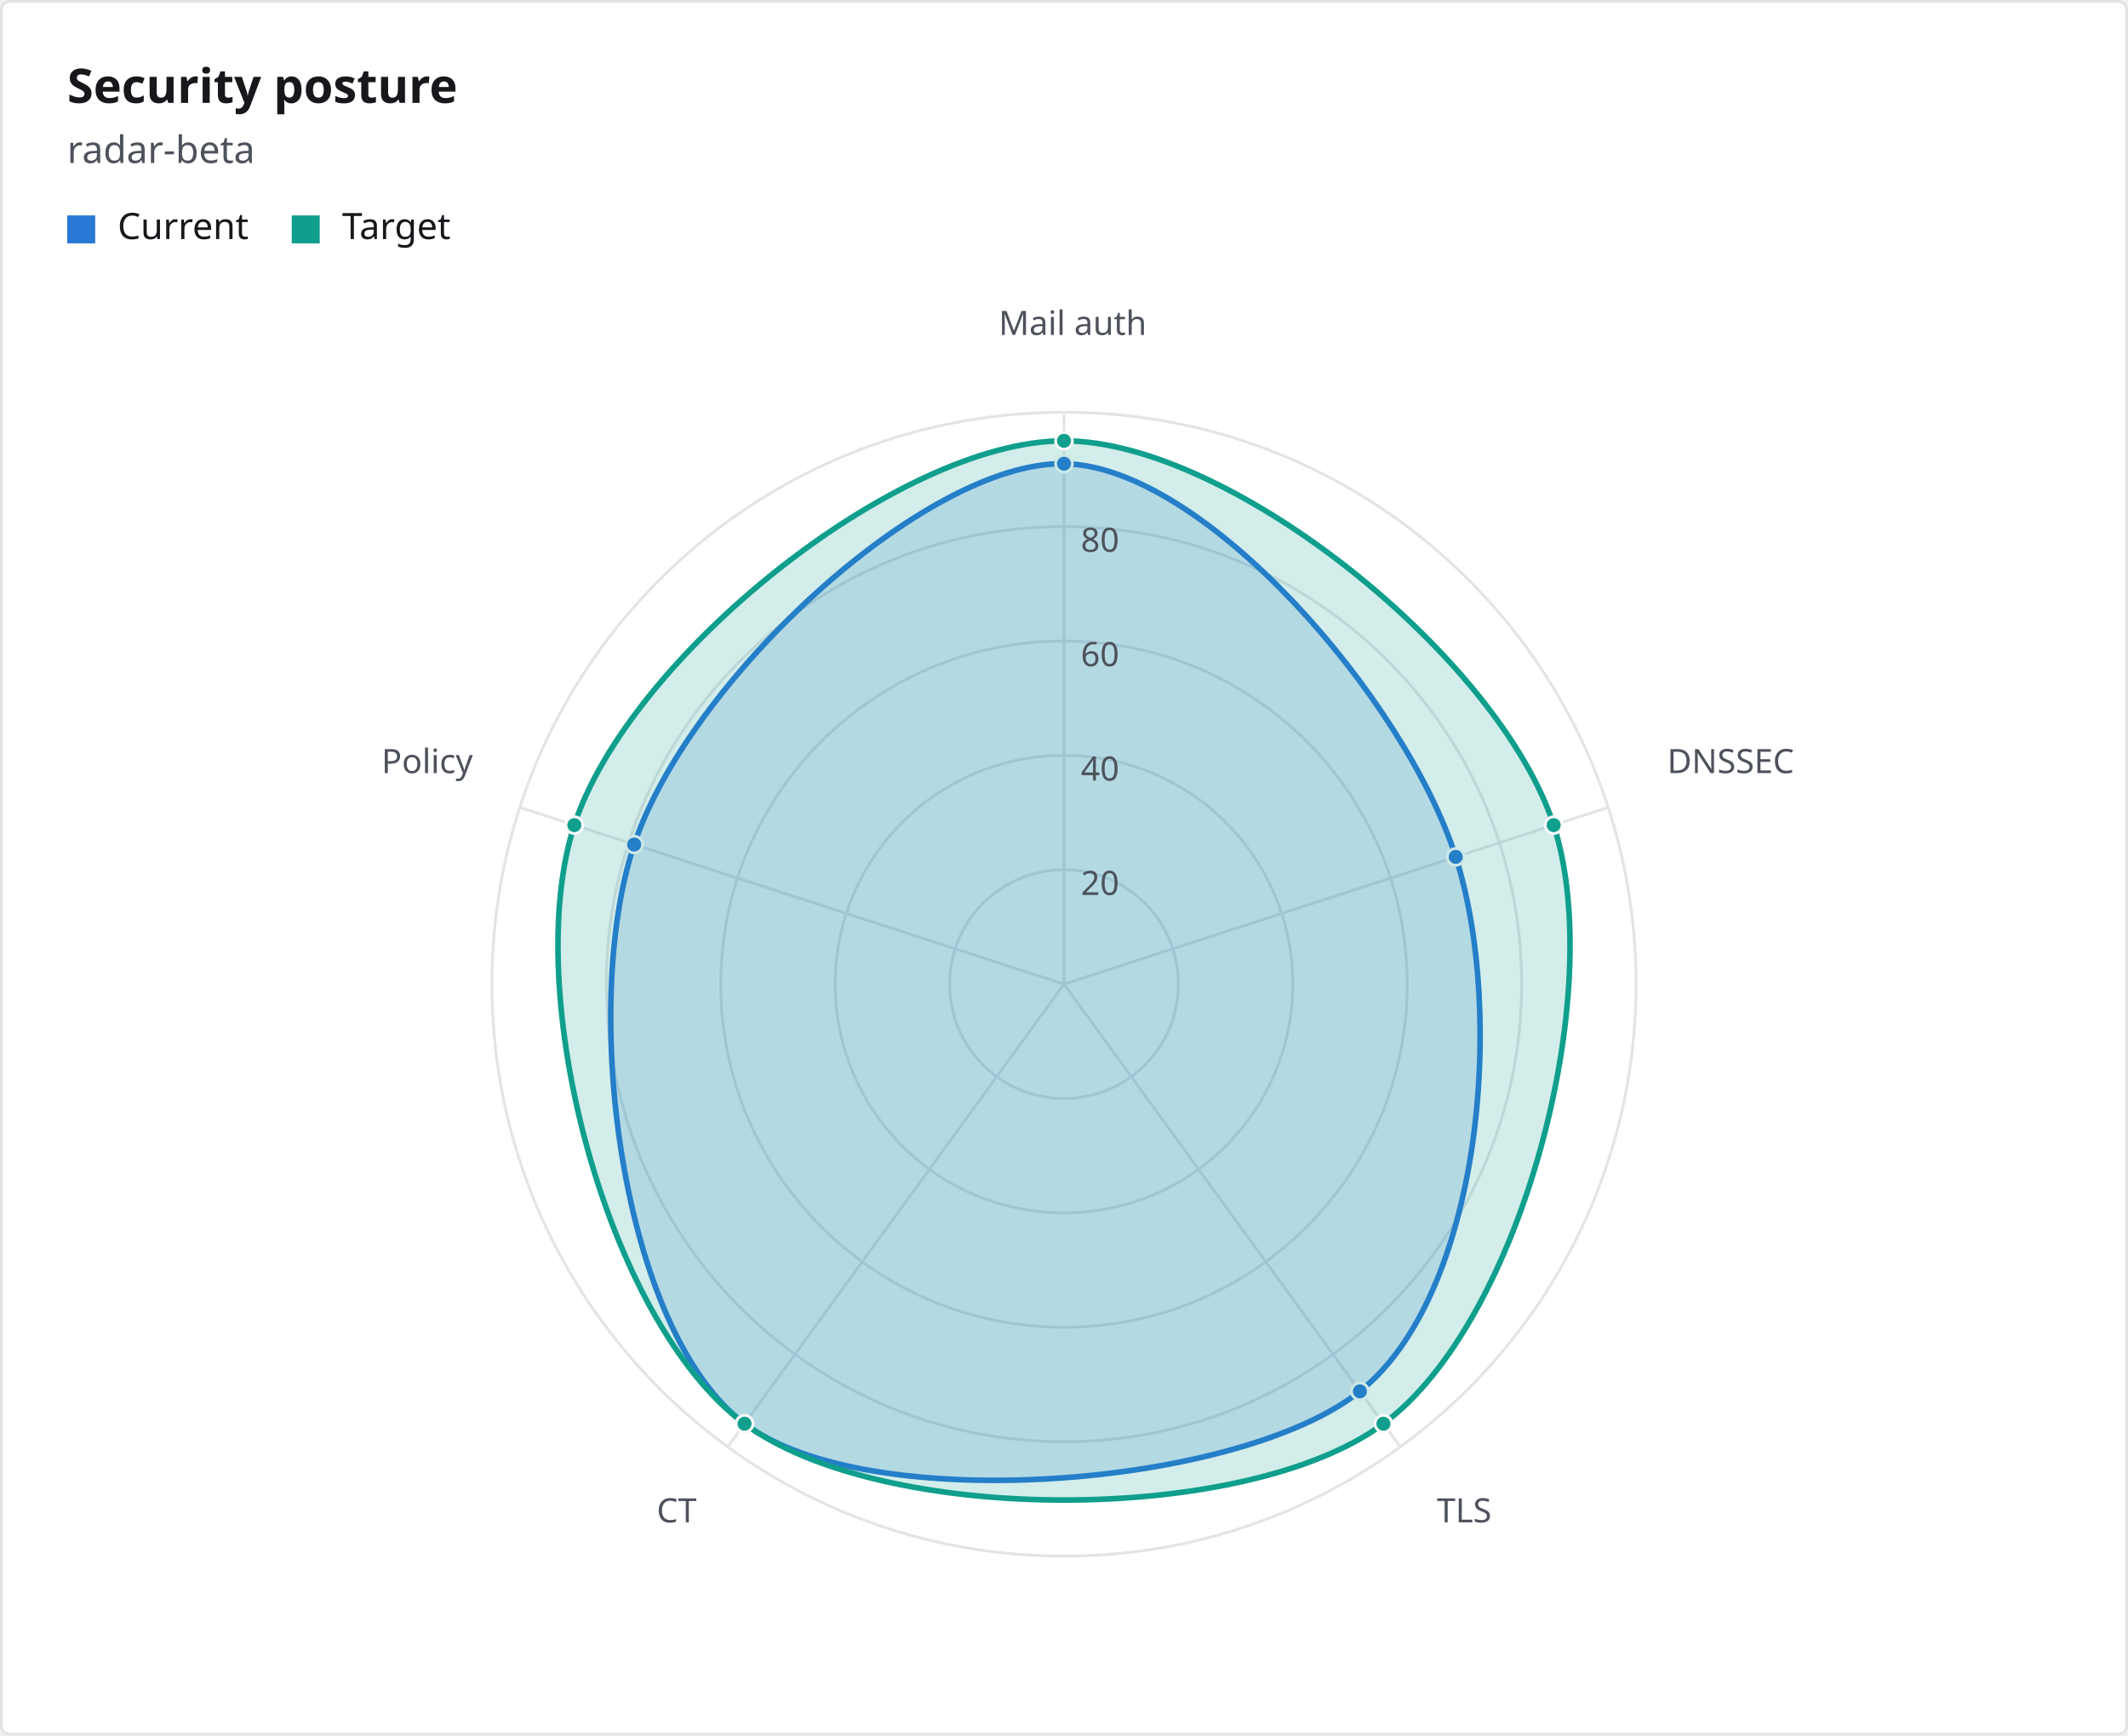
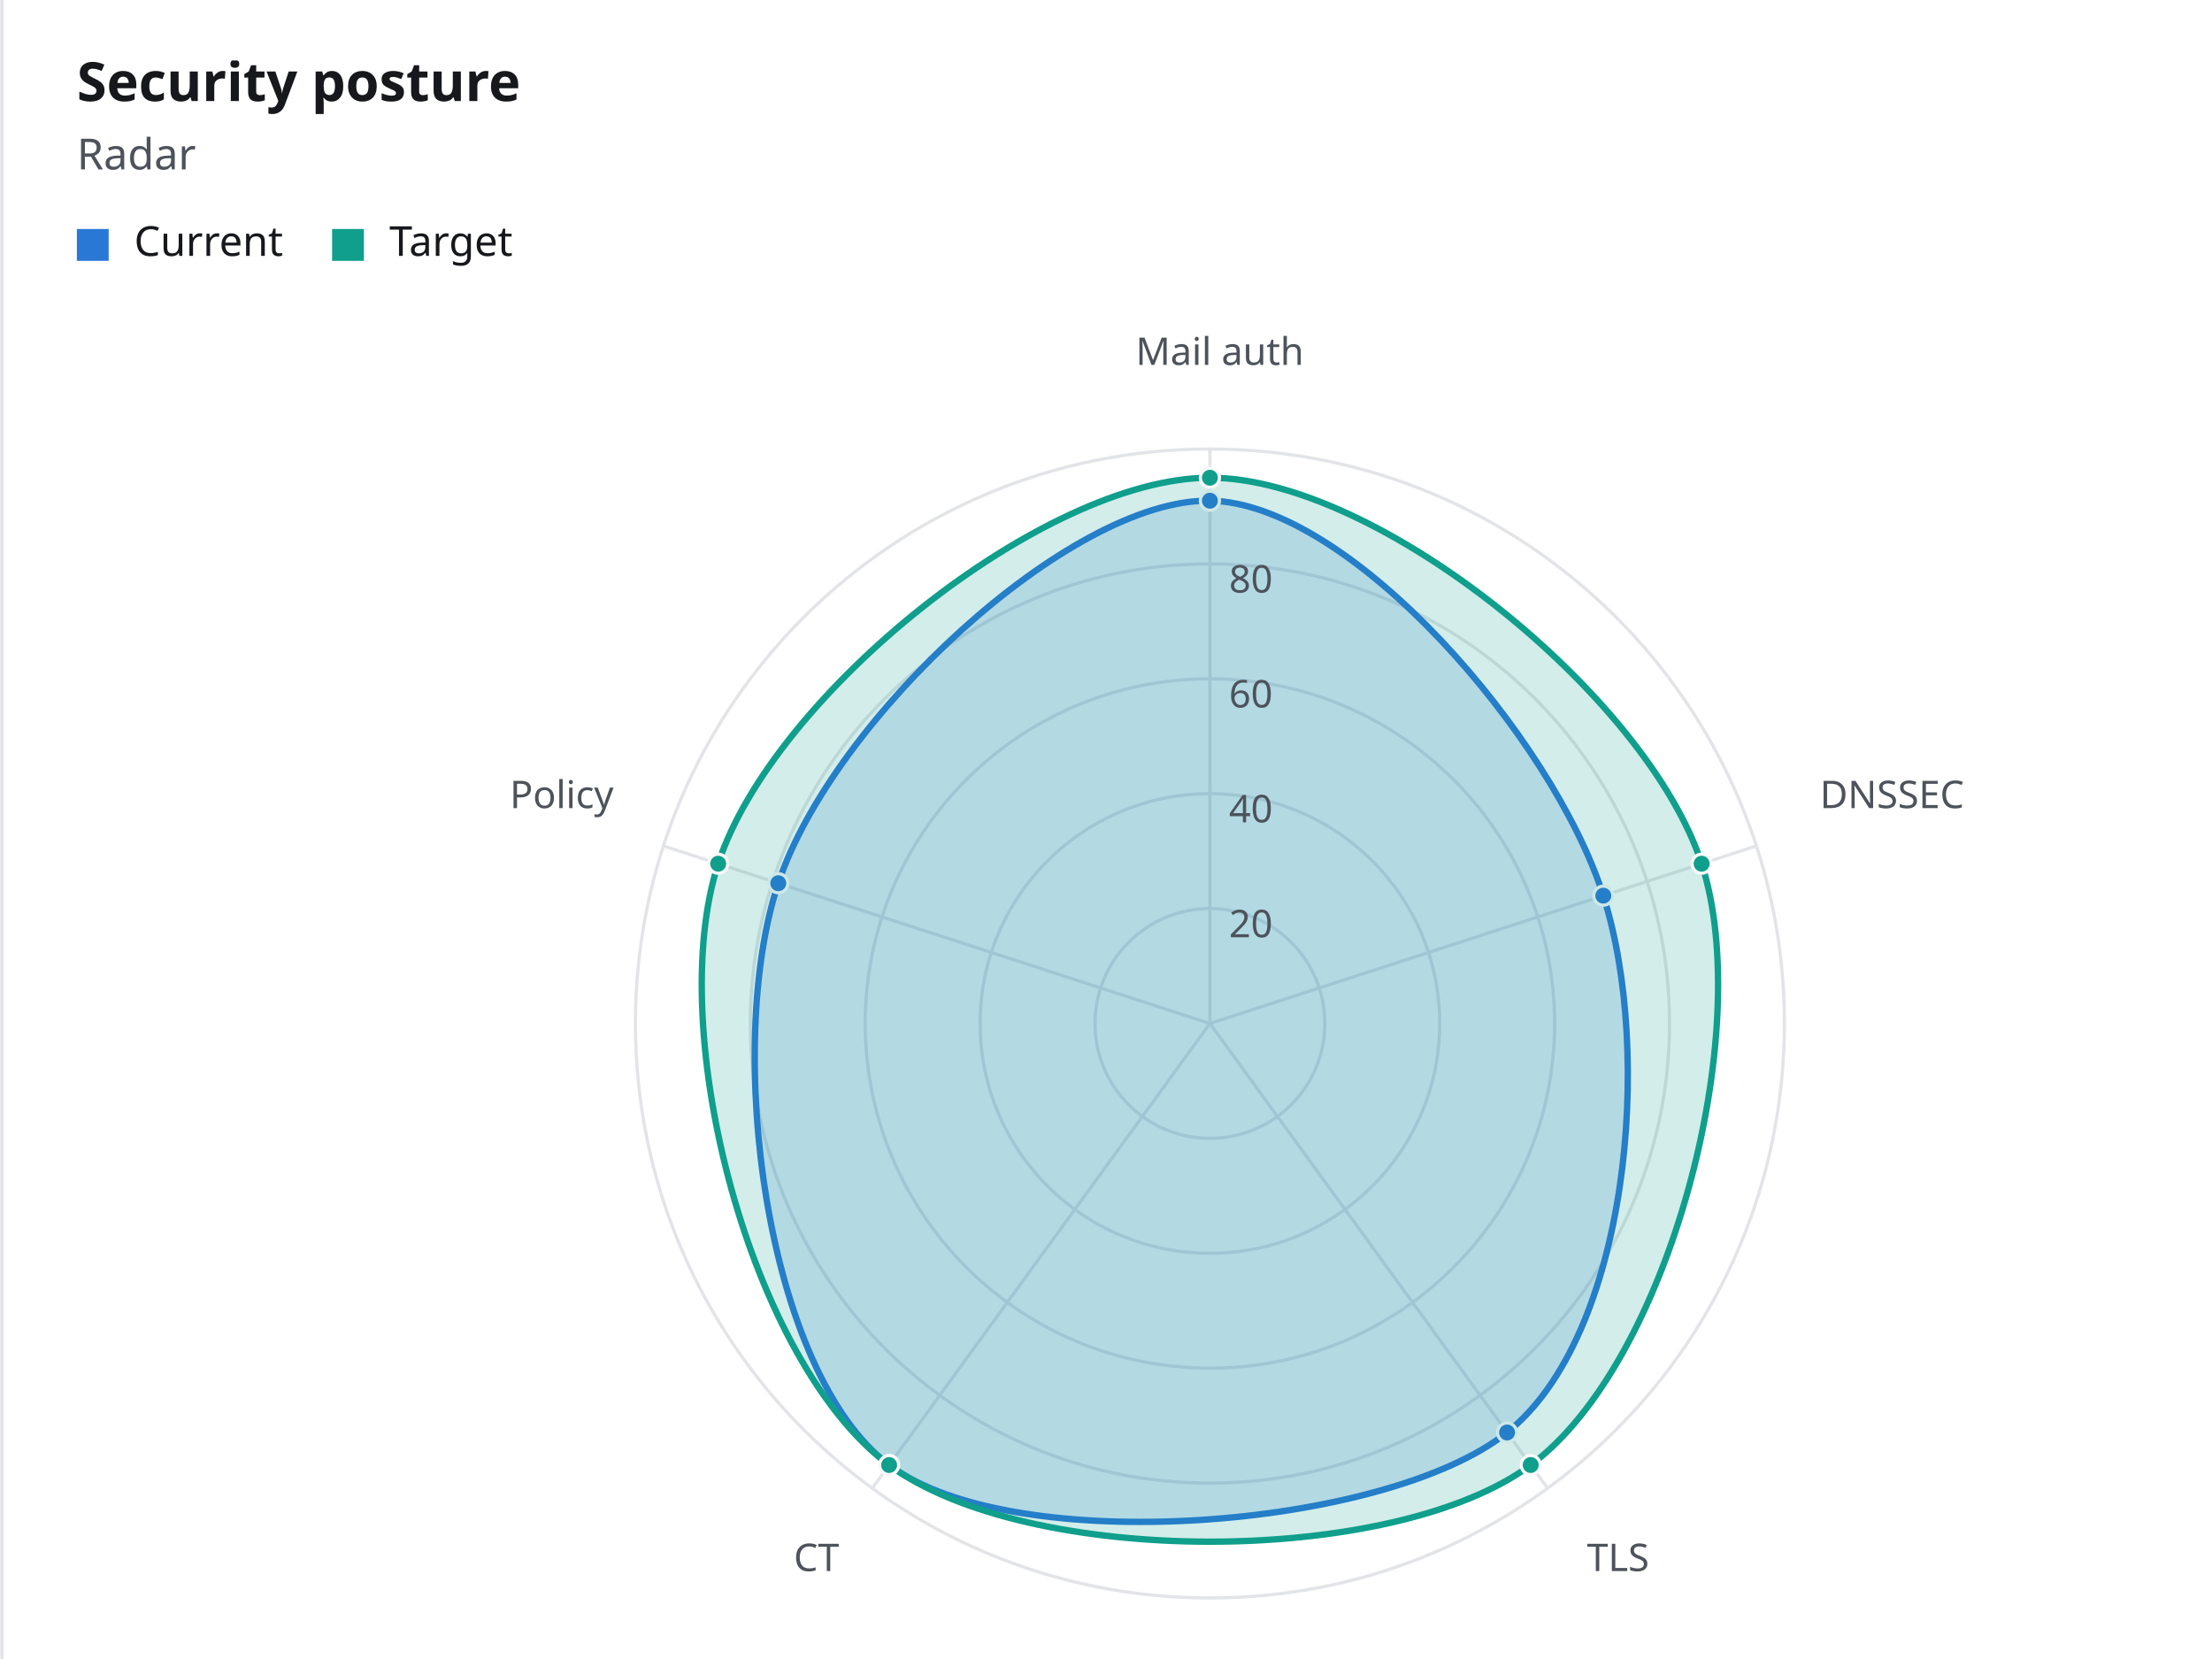
- <svg xmlns="http://www.w3.org/2000/svg" width="760" height="620" viewBox="0 0 760 620" stroke-linecap="round" stroke-linejoin="round" role="img" aria-label="Security posture" aria-labelledby="cfx-mm-radar-l-title" aria-describedby="cfx-mm-radar-l-description">
+ <svg xmlns="http://www.w3.org/2000/svg" width="695" height="521" viewBox="0 5 694.7 521" stroke-linecap="round" stroke-linejoin="round" role="img" aria-label="Security posture" aria-labelledby="cfx-mm-radar-l-title" aria-describedby="cfx-mm-radar-l-description">
  <defs>
    <clipPath id="cfx-mm-radar-l-clip-1" clipPathUnits="userSpaceOnUse">
-       <rect x="24" y="24" width="712" height="572" />
+       <rect x="24" y="24" width="712" height="522" />
    </clipPath>
    <clipPath id="cfx-mm-radar-l-clip-5" clipPathUnits="userSpaceOnUse">
      <rect x="24" y="75.65" width="712" height="19.5" />
    </clipPath>
    <clipPath id="cfx-mm-radar-l-clip-7" clipPathUnits="userSpaceOnUse">
      <rect x="24" y="76.95" width="10" height="10" />
    </clipPath>
    <clipPath id="cfx-mm-radar-l-clip-13" clipPathUnits="userSpaceOnUse">
      <rect x="104.187" y="76.95" width="10" height="10" />
    </clipPath>
    <clipPath id="cfx-mm-radar-l-clip-20" clipPathUnits="userSpaceOnUse">
-       <rect x="24" y="107.15" width="712" height="488.85" />
+       <rect x="24" y="107.15" width="712" height="438.85" />
    </clipPath>
  </defs>
-   <rect x="0.5" y="0.5" width="759" height="619" rx="3" data-cfx-role="frame-card" fill="#FFFFFF" stroke="#E2E4E7" stroke-width="1" />
+   <rect x="0.5" y="0.5" width="759" height="569" rx="3" data-cfx-role="frame-card" fill="#FFFFFF" stroke="#E2E4E7" stroke-width="1" />
  <g clip-path="url(#cfx-mm-radar-l-clip-1)">
    <g data-cfx-role="frame-heading">
      <text x="24" y="36.75" font-family="Calibri, Carlito, Segoe UI, system-ui, sans-serif" font-size="17" font-weight="700" font-style="normal" fill="#16181C" xml:space="preserve" style="white-space:pre;font-language-override:normal;font-palette:normal">Security posture</text>
    </g>
    <g data-cfx-role="frame-heading">
-       <text x="24" y="58.225" font-family="Calibri, Carlito, Segoe UI, system-ui, sans-serif" font-size="13.5" font-weight="400" font-style="normal" fill="#4D525B" xml:space="preserve" style="white-space:pre;font-language-override:normal;font-palette:normal">radar-beta</text>
+       <text x="24" y="58.225" font-family="Calibri, Carlito, Segoe UI, system-ui, sans-serif" font-size="13.5" font-weight="400" font-style="normal" fill="#4D525B" xml:space="preserve" style="white-space:pre;font-language-override:normal;font-palette:normal">Radar</text>
    </g>
  </g>
  <g clip-path="url(#cfx-mm-radar-l-clip-5)">
    <g id="cfx-mm-radar-l-node-6" data-cfx-source-id="legend-series-0" data-cfx-role="legend-entry" aria-label="Current" data-cfx-series-key="Current" data-cfx-state="None">
      <g clip-path="url(#cfx-mm-radar-l-clip-7)">
        <rect x="24" y="76.95" width="10" height="10" rx="0" data-cfx-role="legend-swatch" fill="#2A78D6" stroke="none" stroke-width="1" />
      </g>
      <g data-cfx-role="legend-label">
        <text x="42" y="85.4" font-family="Calibri, Carlito, Segoe UI, system-ui, sans-serif" font-size="13" font-weight="400" font-style="normal" fill="#16181C" xml:space="preserve" style="white-space:pre;font-language-override:normal;font-palette:normal">Current</text>
      </g>
    </g>
    <g id="cfx-mm-radar-l-node-12" data-cfx-source-id="legend-series-1" data-cfx-role="legend-entry" aria-label="Target" data-cfx-series-key="Target" data-cfx-state="None">
      <g clip-path="url(#cfx-mm-radar-l-clip-13)">
        <rect x="104.187" y="76.95" width="10" height="10" rx="0" data-cfx-role="legend-swatch" fill="#0F9F8C" stroke="none" stroke-width="1" />
      </g>
      <g data-cfx-role="legend-label">
        <text x="122.187" y="85.4" font-family="Calibri, Carlito, Segoe UI, system-ui, sans-serif" font-size="13" font-weight="400" font-style="normal" fill="#16181C" xml:space="preserve" style="white-space:pre;font-language-override:normal;font-palette:normal">Target</text>
      </g>
    </g>
  </g>
  <g data-cfx-role="coordinate-system" data-cfx-coordinate-system="polar">
    <g clip-path="url(#cfx-mm-radar-l-clip-20)">
-       <ellipse cx="380" cy="351.575" rx="40.862" ry="40.862" data-cfx-role="radar-ring" fill="none" stroke="#E2E4E7" stroke-width="1" />
-       <ellipse cx="380" cy="351.575" rx="81.724" ry="81.724" data-cfx-role="radar-ring" fill="none" stroke="#E2E4E7" stroke-width="1" />
-       <ellipse cx="380" cy="351.575" rx="122.586" ry="122.586" data-cfx-role="radar-ring" fill="none" stroke="#E2E4E7" stroke-width="1" />
-       <ellipse cx="380" cy="351.575" rx="163.448" ry="163.448" data-cfx-role="radar-ring" fill="none" stroke="#E2E4E7" stroke-width="1" />
-       <ellipse cx="380" cy="351.575" rx="204.31" ry="204.31" data-cfx-role="radar-ring" fill="none" stroke="#E2E4E7" stroke-width="1" />
-       <line x1="380" y1="351.575" x2="380" y2="147.265" data-cfx-role="radar-spoke" fill="none" stroke="#E2E4E7" stroke-width="1" />
-       <line x1="380" y1="351.575" x2="574.31" y2="288.44" data-cfx-role="radar-spoke" fill="none" stroke="#E2E4E7" stroke-width="1" />
-       <line x1="380" y1="351.575" x2="500.09" y2="516.865" data-cfx-role="radar-spoke" fill="none" stroke="#E2E4E7" stroke-width="1" />
-       <line x1="380" y1="351.575" x2="259.91" y2="516.865" data-cfx-role="radar-spoke" fill="none" stroke="#E2E4E7" stroke-width="1" />
-       <line x1="380" y1="351.575" x2="185.69" y2="288.44" data-cfx-role="radar-spoke" fill="none" stroke="#E2E4E7" stroke-width="1" />
+       <ellipse cx="380" cy="326.575" rx="36.1" ry="36.1" data-cfx-role="radar-ring" fill="none" stroke="#E2E4E7" stroke-width="1" />
+       <ellipse cx="380" cy="326.575" rx="72.2" ry="72.2" data-cfx-role="radar-ring" fill="none" stroke="#E2E4E7" stroke-width="1" />
+       <ellipse cx="380" cy="326.575" rx="108.3" ry="108.3" data-cfx-role="radar-ring" fill="none" stroke="#E2E4E7" stroke-width="1" />
+       <ellipse cx="380" cy="326.575" rx="144.4" ry="144.4" data-cfx-role="radar-ring" fill="none" stroke="#E2E4E7" stroke-width="1" />
+       <ellipse cx="380" cy="326.575" rx="180.5" ry="180.5" data-cfx-role="radar-ring" fill="none" stroke="#E2E4E7" stroke-width="1" />
+       <line x1="380" y1="326.575" x2="380" y2="146.075" data-cfx-role="radar-spoke" fill="none" stroke="#E2E4E7" stroke-width="1" />
+       <line x1="380" y1="326.575" x2="551.666" y2="270.797" data-cfx-role="radar-spoke" fill="none" stroke="#E2E4E7" stroke-width="1" />
+       <line x1="380" y1="326.575" x2="486.095" y2="472.603" data-cfx-role="radar-spoke" fill="none" stroke="#E2E4E7" stroke-width="1" />
+       <line x1="380" y1="326.575" x2="273.905" y2="472.603" data-cfx-role="radar-spoke" fill="none" stroke="#E2E4E7" stroke-width="1" />
+       <line x1="380" y1="326.575" x2="208.334" y2="270.797" data-cfx-role="radar-spoke" fill="none" stroke="#E2E4E7" stroke-width="1" />
      <g id="cfx-mm-radar-l-node-31" data-cfx-source-id="series-0" data-cfx-role="radar-series" data-cfx-form="area" data-cfx-label="Current" data-cfx-missing-policy="zero" data-cfx-series="0" data-cfx-series-key="Current">
-         <path d="M 380 165.653 C 429.879 166.405 501.938 249.784 519.903 306.118 C 537.869 362.452 528.857 462.608 485.679 497.03 C 442.501 531.452 309.976 541.807 265.914 508.6 C 221.853 475.394 207.101 359.999 226.495 301.698 C 245.89 243.397 330.121 164.902 380 165.653 Z" data-cfx-role="radar-area" fill="rgba(42,120,214,0.18)" stroke="none" stroke-width="1" fill-rule="evenodd" />
-         <path d="M 380 165.653 C 429.879 166.405 501.938 249.784 519.903 306.118 C 537.869 362.452 528.857 462.608 485.679 497.03 C 442.501 531.452 309.976 541.807 265.914 508.6 C 221.853 475.394 207.101 359.999 226.495 301.698 C 245.89 243.397 330.121 164.902 380 165.653 Z" data-cfx-role="radar-outline" fill="none" stroke="#2A78D6" stroke-width="2" />
+         <path d="M 380 162.32 C 424.067 162.984 487.727 236.646 503.599 286.415 C 519.471 336.184 511.51 424.669 473.364 455.079 C 435.218 485.49 318.136 494.638 279.21 465.301 C 240.283 435.965 227.25 334.018 244.384 282.511 C 261.518 231.004 335.933 161.656 380 162.32 Z" data-cfx-role="radar-area" fill="rgba(42,120,214,0.18)" stroke="none" stroke-width="1" fill-rule="evenodd" />
+         <path d="M 380 162.32 C 424.067 162.984 487.727 236.646 503.599 286.415 C 519.471 336.184 511.51 424.669 473.364 455.079 C 435.218 485.49 318.136 494.638 279.21 465.301 C 240.283 435.965 227.25 334.018 244.384 282.511 C 261.518 231.004 335.933 161.656 380 162.32 Z" data-cfx-role="radar-outline" fill="none" stroke="#2A78D6" stroke-width="2" />
        <g id="cfx-mm-radar-l-node-34" data-cfx-source-id="series-0-point-0" data-cfx-role="radar-point-source" aria-label="Current, Mail auth: 91" data-cfx-angle="-1.5707963267948966" data-cfx-category="1" data-cfx-full-label="91" data-cfx-label="Current, Mail auth: 91" data-cfx-missing="false" data-cfx-point="0" data-cfx-series="0" data-cfx-value="91">
-           <ellipse cx="380" cy="165.653" rx="3" ry="3" data-cfx-role="radar-point" fill="#2A78D6" stroke="#F8F9FA" stroke-width="1" />
+           <ellipse cx="380" cy="162.32" rx="3" ry="3" data-cfx-role="radar-point" fill="#2A78D6" stroke="#F8F9FA" stroke-width="1" />
        </g>
        <g id="cfx-mm-radar-l-node-37" data-cfx-source-id="series-0-point-1" data-cfx-role="radar-point-source" aria-label="Current, DNSSEC: 72" data-cfx-angle="-0.3141592653589793" data-cfx-category="2" data-cfx-full-label="72" data-cfx-label="Current, DNSSEC: 72" data-cfx-missing="false" data-cfx-point="1" data-cfx-series="0" data-cfx-value="72">
-           <ellipse cx="519.903" cy="306.118" rx="3" ry="3" data-cfx-role="radar-point" fill="#2A78D6" stroke="#F8F9FA" stroke-width="1" />
+           <ellipse cx="503.599" cy="286.415" rx="3" ry="3" data-cfx-role="radar-point" fill="#2A78D6" stroke="#F8F9FA" stroke-width="1" />
        </g>
        <g id="cfx-mm-radar-l-node-40" data-cfx-source-id="series-0-point-2" data-cfx-role="radar-point-source" aria-label="Current, TLS: 88" data-cfx-angle="0.9424777960769379" data-cfx-category="3" data-cfx-full-label="88" data-cfx-label="Current, TLS: 88" data-cfx-missing="false" data-cfx-point="2" data-cfx-series="0" data-cfx-value="88">
-           <ellipse cx="485.679" cy="497.03" rx="3" ry="3" data-cfx-role="radar-point" fill="#2A78D6" stroke="#F8F9FA" stroke-width="1" />
+           <ellipse cx="473.364" cy="455.079" rx="3" ry="3" data-cfx-role="radar-point" fill="#2A78D6" stroke="#F8F9FA" stroke-width="1" />
        </g>
        <g id="cfx-mm-radar-l-node-43" data-cfx-source-id="series-0-point-3" data-cfx-role="radar-point-source" aria-label="Current, CT: 95" data-cfx-angle="2.199114857512855" data-cfx-category="4" data-cfx-full-label="95" data-cfx-label="Current, CT: 95" data-cfx-missing="false" data-cfx-point="3" data-cfx-series="0" data-cfx-value="95">
-           <ellipse cx="265.914" cy="508.6" rx="3" ry="3" data-cfx-role="radar-point" fill="#2A78D6" stroke="#F8F9FA" stroke-width="1" />
+           <ellipse cx="279.21" cy="465.301" rx="3" ry="3" data-cfx-role="radar-point" fill="#2A78D6" stroke="#F8F9FA" stroke-width="1" />
        </g>
        <g id="cfx-mm-radar-l-node-46" data-cfx-source-id="series-0-point-4" data-cfx-role="radar-point-source" aria-label="Current, Policy: 79" data-cfx-angle="3.4557519189487724" data-cfx-category="5" data-cfx-full-label="79" data-cfx-label="Current, Policy: 79" data-cfx-missing="false" data-cfx-point="4" data-cfx-series="0" data-cfx-value="79">
-           <ellipse cx="226.495" cy="301.698" rx="3" ry="3" data-cfx-role="radar-point" fill="#2A78D6" stroke="#F8F9FA" stroke-width="1" />
+           <ellipse cx="244.384" cy="282.511" rx="3" ry="3" data-cfx-role="radar-point" fill="#2A78D6" stroke="#F8F9FA" stroke-width="1" />
        </g>
      </g>
      <g id="cfx-mm-radar-l-node-50" data-cfx-source-id="series-1" data-cfx-role="radar-series" data-cfx-form="area" data-cfx-label="Target" data-cfx-missing-policy="zero" data-cfx-series="1" data-cfx-series-key="Target">
-         <path d="M 380 157.481 C 439.459 157.481 535.484 235.063 554.879 294.753 C 574.273 354.444 543.21 472.246 494.086 508.6 C 444.962 544.954 315.038 544.954 265.914 508.6 C 216.79 472.246 185.727 354.444 205.121 294.753 C 224.516 235.063 320.541 157.481 380 157.481 Z" data-cfx-role="radar-area" fill="rgba(15,159,140,0.18)" stroke="none" stroke-width="1" fill-rule="evenodd" />
-         <path d="M 380 157.481 C 439.459 157.481 535.484 235.063 554.879 294.753 C 574.273 354.444 543.21 472.246 494.086 508.6 C 444.962 544.954 315.038 544.954 265.914 508.6 C 216.79 472.246 185.727 354.444 205.121 294.753 C 224.516 235.063 320.541 157.481 380 157.481 Z" data-cfx-role="radar-outline" fill="none" stroke="#0F9F8C" stroke-width="2" />
+         <path d="M 380 155.1 C 432.53 155.1 517.365 223.641 534.499 276.375 C 551.634 329.109 524.19 433.184 480.79 465.301 C 437.391 497.419 322.609 497.419 279.21 465.301 C 235.81 433.184 208.366 329.109 225.501 276.375 C 242.635 223.641 327.47 155.1 380 155.1 Z" data-cfx-role="radar-area" fill="rgba(15,159,140,0.18)" stroke="none" stroke-width="1" fill-rule="evenodd" />
+         <path d="M 380 155.1 C 432.53 155.1 517.365 223.641 534.499 276.375 C 551.634 329.109 524.19 433.184 480.79 465.301 C 437.391 497.419 322.609 497.419 279.21 465.301 C 235.81 433.184 208.366 329.109 225.501 276.375 C 242.635 223.641 327.47 155.1 380 155.1 Z" data-cfx-role="radar-outline" fill="none" stroke="#0F9F8C" stroke-width="2" />
        <g id="cfx-mm-radar-l-node-53" data-cfx-source-id="series-1-point-0" data-cfx-role="radar-point-source" aria-label="Target, Mail auth: 95" data-cfx-angle="-1.5707963267948966" data-cfx-category="1" data-cfx-full-label="95" data-cfx-label="Target, Mail auth: 95" data-cfx-missing="false" data-cfx-point="0" data-cfx-series="1" data-cfx-value="95">
-           <ellipse cx="380" cy="157.481" rx="3" ry="3" data-cfx-role="radar-point" fill="#0F9F8C" stroke="#F8F9FA" stroke-width="1" />
+           <ellipse cx="380" cy="155.1" rx="3" ry="3" data-cfx-role="radar-point" fill="#0F9F8C" stroke="#F8F9FA" stroke-width="1" />
        </g>
        <g id="cfx-mm-radar-l-node-56" data-cfx-source-id="series-1-point-1" data-cfx-role="radar-point-source" aria-label="Target, DNSSEC: 90" data-cfx-angle="-0.3141592653589793" data-cfx-category="2" data-cfx-full-label="90" data-cfx-label="Target, DNSSEC: 90" data-cfx-missing="false" data-cfx-point="1" data-cfx-series="1" data-cfx-value="90">
-           <ellipse cx="554.879" cy="294.753" rx="3" ry="3" data-cfx-role="radar-point" fill="#0F9F8C" stroke="#F8F9FA" stroke-width="1" />
+           <ellipse cx="534.499" cy="276.375" rx="3" ry="3" data-cfx-role="radar-point" fill="#0F9F8C" stroke="#F8F9FA" stroke-width="1" />
        </g>
        <g id="cfx-mm-radar-l-node-59" data-cfx-source-id="series-1-point-2" data-cfx-role="radar-point-source" aria-label="Target, TLS: 95" data-cfx-angle="0.9424777960769379" data-cfx-category="3" data-cfx-full-label="95" data-cfx-label="Target, TLS: 95" data-cfx-missing="false" data-cfx-point="2" data-cfx-series="1" data-cfx-value="95">
-           <ellipse cx="494.086" cy="508.6" rx="3" ry="3" data-cfx-role="radar-point" fill="#0F9F8C" stroke="#F8F9FA" stroke-width="1" />
+           <ellipse cx="480.79" cy="465.301" rx="3" ry="3" data-cfx-role="radar-point" fill="#0F9F8C" stroke="#F8F9FA" stroke-width="1" />
        </g>
        <g id="cfx-mm-radar-l-node-62" data-cfx-source-id="series-1-point-3" data-cfx-role="radar-point-source" aria-label="Target, CT: 95" data-cfx-angle="2.199114857512855" data-cfx-category="4" data-cfx-full-label="95" data-cfx-label="Target, CT: 95" data-cfx-missing="false" data-cfx-point="3" data-cfx-series="1" data-cfx-value="95">
-           <ellipse cx="265.914" cy="508.6" rx="3" ry="3" data-cfx-role="radar-point" fill="#0F9F8C" stroke="#F8F9FA" stroke-width="1" />
+           <ellipse cx="279.21" cy="465.301" rx="3" ry="3" data-cfx-role="radar-point" fill="#0F9F8C" stroke="#F8F9FA" stroke-width="1" />
        </g>
        <g id="cfx-mm-radar-l-node-65" data-cfx-source-id="series-1-point-4" data-cfx-role="radar-point-source" aria-label="Target, Policy: 90" data-cfx-angle="3.4557519189487724" data-cfx-category="5" data-cfx-full-label="90" data-cfx-label="Target, Policy: 90" data-cfx-missing="false" data-cfx-point="4" data-cfx-series="1" data-cfx-value="90">
-           <ellipse cx="205.121" cy="294.753" rx="3" ry="3" data-cfx-role="radar-point" fill="#0F9F8C" stroke="#F8F9FA" stroke-width="1" />
+           <ellipse cx="225.501" cy="276.375" rx="3" ry="3" data-cfx-role="radar-point" fill="#0F9F8C" stroke="#F8F9FA" stroke-width="1" />
        </g>
      </g>
      <g id="cfx-mm-radar-l-node-69" data-cfx-source-id="radar-radius-label-0-source" data-cfx-role="radar-ring-label-source" data-cfx-full-label="20">
        <g id="cfx-mm-radar-l-node-70" data-cfx-source-id="radar-radius-label-0" data-cfx-role="radar-ring-label">
-           <text x="386" y="319.713" font-family="Calibri, Carlito, Segoe UI, system-ui, sans-serif" font-size="12" font-weight="400" font-style="normal" fill="#4D525B" xml:space="preserve" style="white-space:pre;font-language-override:normal;font-palette:normal">20</text>
+           <text x="386" y="299.475" font-family="Calibri, Carlito, Segoe UI, system-ui, sans-serif" font-size="12" font-weight="400" font-style="normal" fill="#4D525B" xml:space="preserve" style="white-space:pre;font-language-override:normal;font-palette:normal">20</text>
        </g>
      </g>
      <g id="cfx-mm-radar-l-node-72" data-cfx-source-id="radar-radius-label-1-source" data-cfx-role="radar-ring-label-source" data-cfx-full-label="40">
        <g id="cfx-mm-radar-l-node-73" data-cfx-source-id="radar-radius-label-1" data-cfx-role="radar-ring-label">
-           <text x="386" y="278.851" font-family="Calibri, Carlito, Segoe UI, system-ui, sans-serif" font-size="12" font-weight="400" font-style="normal" fill="#4D525B" xml:space="preserve" style="white-space:pre;font-language-override:normal;font-palette:normal">40</text>
+           <text x="386" y="263.375" font-family="Calibri, Carlito, Segoe UI, system-ui, sans-serif" font-size="12" font-weight="400" font-style="normal" fill="#4D525B" xml:space="preserve" style="white-space:pre;font-language-override:normal;font-palette:normal">40</text>
        </g>
      </g>
      <g id="cfx-mm-radar-l-node-75" data-cfx-source-id="radar-radius-label-2-source" data-cfx-role="radar-ring-label-source" data-cfx-full-label="60">
        <g id="cfx-mm-radar-l-node-76" data-cfx-source-id="radar-radius-label-2" data-cfx-role="radar-ring-label">
-           <text x="386" y="237.989" font-family="Calibri, Carlito, Segoe UI, system-ui, sans-serif" font-size="12" font-weight="400" font-style="normal" fill="#4D525B" xml:space="preserve" style="white-space:pre;font-language-override:normal;font-palette:normal">60</text>
+           <text x="386" y="227.275" font-family="Calibri, Carlito, Segoe UI, system-ui, sans-serif" font-size="12" font-weight="400" font-style="normal" fill="#4D525B" xml:space="preserve" style="white-space:pre;font-language-override:normal;font-palette:normal">60</text>
        </g>
      </g>
      <g id="cfx-mm-radar-l-node-78" data-cfx-source-id="radar-radius-label-3-source" data-cfx-role="radar-ring-label-source" data-cfx-full-label="80">
        <g id="cfx-mm-radar-l-node-79" data-cfx-source-id="radar-radius-label-3" data-cfx-role="radar-ring-label">
-           <text x="386" y="197.127" font-family="Calibri, Carlito, Segoe UI, system-ui, sans-serif" font-size="12" font-weight="400" font-style="normal" fill="#4D525B" xml:space="preserve" style="white-space:pre;font-language-override:normal;font-palette:normal">80</text>
+           <text x="386" y="191.175" font-family="Calibri, Carlito, Segoe UI, system-ui, sans-serif" font-size="12" font-weight="400" font-style="normal" fill="#4D525B" xml:space="preserve" style="white-space:pre;font-language-override:normal;font-palette:normal">80</text>
        </g>
      </g>
      <g id="cfx-mm-radar-l-node-81" data-cfx-source-id="radar-axis-label-0-source" data-cfx-role="radar-axis-label-source" data-cfx-full-label="Mail auth">
        <g id="cfx-mm-radar-l-node-82" data-cfx-source-id="radar-axis-label-0" data-cfx-role="radar-axis-label">
          <text x="356.697" y="119.65" font-family="Calibri, Carlito, Segoe UI, system-ui, sans-serif" font-size="12" font-weight="400" font-style="normal" fill="#4D525B" xml:space="preserve" style="white-space:pre;font-language-override:normal;font-palette:normal">Mail auth</text>
        </g>
      </g>
      <g id="cfx-mm-radar-l-node-84" data-cfx-source-id="radar-axis-label-1-source" data-cfx-role="radar-axis-label-source" data-cfx-full-label="DNSSEC">
        <g id="cfx-mm-radar-l-node-85" data-cfx-source-id="radar-axis-label-1" data-cfx-role="radar-axis-label">
-           <text x="595.438" y="276.175" font-family="Calibri, Carlito, Segoe UI, system-ui, sans-serif" font-size="12" font-weight="400" font-style="normal" fill="#4D525B" xml:space="preserve" style="white-space:pre;font-language-override:normal;font-palette:normal">DNSSEC</text>
+           <text x="571.662" y="258.9" font-family="Calibri, Carlito, Segoe UI, system-ui, sans-serif" font-size="12" font-weight="400" font-style="normal" fill="#4D525B" xml:space="preserve" style="white-space:pre;font-language-override:normal;font-palette:normal">DNSSEC</text>
        </g>
      </g>
      <g id="cfx-mm-radar-l-node-87" data-cfx-source-id="radar-axis-label-2-source" data-cfx-role="radar-axis-label-source" data-cfx-full-label="TLS">
        <g id="cfx-mm-radar-l-node-88" data-cfx-source-id="radar-axis-label-2" data-cfx-role="radar-axis-label">
-           <text x="513.148" y="543.838" font-family="Calibri, Carlito, Segoe UI, system-ui, sans-serif" font-size="12" font-weight="400" font-style="normal" fill="#4D525B" xml:space="preserve" style="white-space:pre;font-language-override:normal;font-palette:normal">TLS</text>
+           <text x="498.453" y="498.612" font-family="Calibri, Carlito, Segoe UI, system-ui, sans-serif" font-size="12" font-weight="400" font-style="normal" fill="#4D525B" xml:space="preserve" style="white-space:pre;font-language-override:normal;font-palette:normal">TLS</text>
        </g>
      </g>
      <g id="cfx-mm-radar-l-node-90" data-cfx-source-id="radar-axis-label-3-source" data-cfx-role="radar-axis-label-source" data-cfx-full-label="CT">
        <g id="cfx-mm-radar-l-node-91" data-cfx-source-id="radar-axis-label-3" data-cfx-role="radar-axis-label">
-           <text x="234.547" y="543.838" font-family="Calibri, Carlito, Segoe UI, system-ui, sans-serif" font-size="12" font-weight="400" font-style="normal" fill="#4D525B" xml:space="preserve" style="white-space:pre;font-language-override:normal;font-palette:normal">CT</text>
+           <text x="249.242" y="498.612" font-family="Calibri, Carlito, Segoe UI, system-ui, sans-serif" font-size="12" font-weight="400" font-style="normal" fill="#4D525B" xml:space="preserve" style="white-space:pre;font-language-override:normal;font-palette:normal">CT</text>
        </g>
      </g>
      <g id="cfx-mm-radar-l-node-93" data-cfx-source-id="radar-axis-label-4-source" data-cfx-role="radar-axis-label-source" data-cfx-full-label="Policy">
        <g id="cfx-mm-radar-l-node-94" data-cfx-source-id="radar-axis-label-4" data-cfx-role="radar-axis-label">
-           <text x="136.261" y="276.175" font-family="Calibri, Carlito, Segoe UI, system-ui, sans-serif" font-size="12" font-weight="400" font-style="normal" fill="#4D525B" xml:space="preserve" style="white-space:pre;font-language-override:normal;font-palette:normal">Policy</text>
+           <text x="160.038" y="258.9" font-family="Calibri, Carlito, Segoe UI, system-ui, sans-serif" font-size="12" font-weight="400" font-style="normal" fill="#4D525B" xml:space="preserve" style="white-space:pre;font-language-override:normal;font-palette:normal">Policy</text>
        </g>
      </g>
    </g>
  </g>
</svg>
